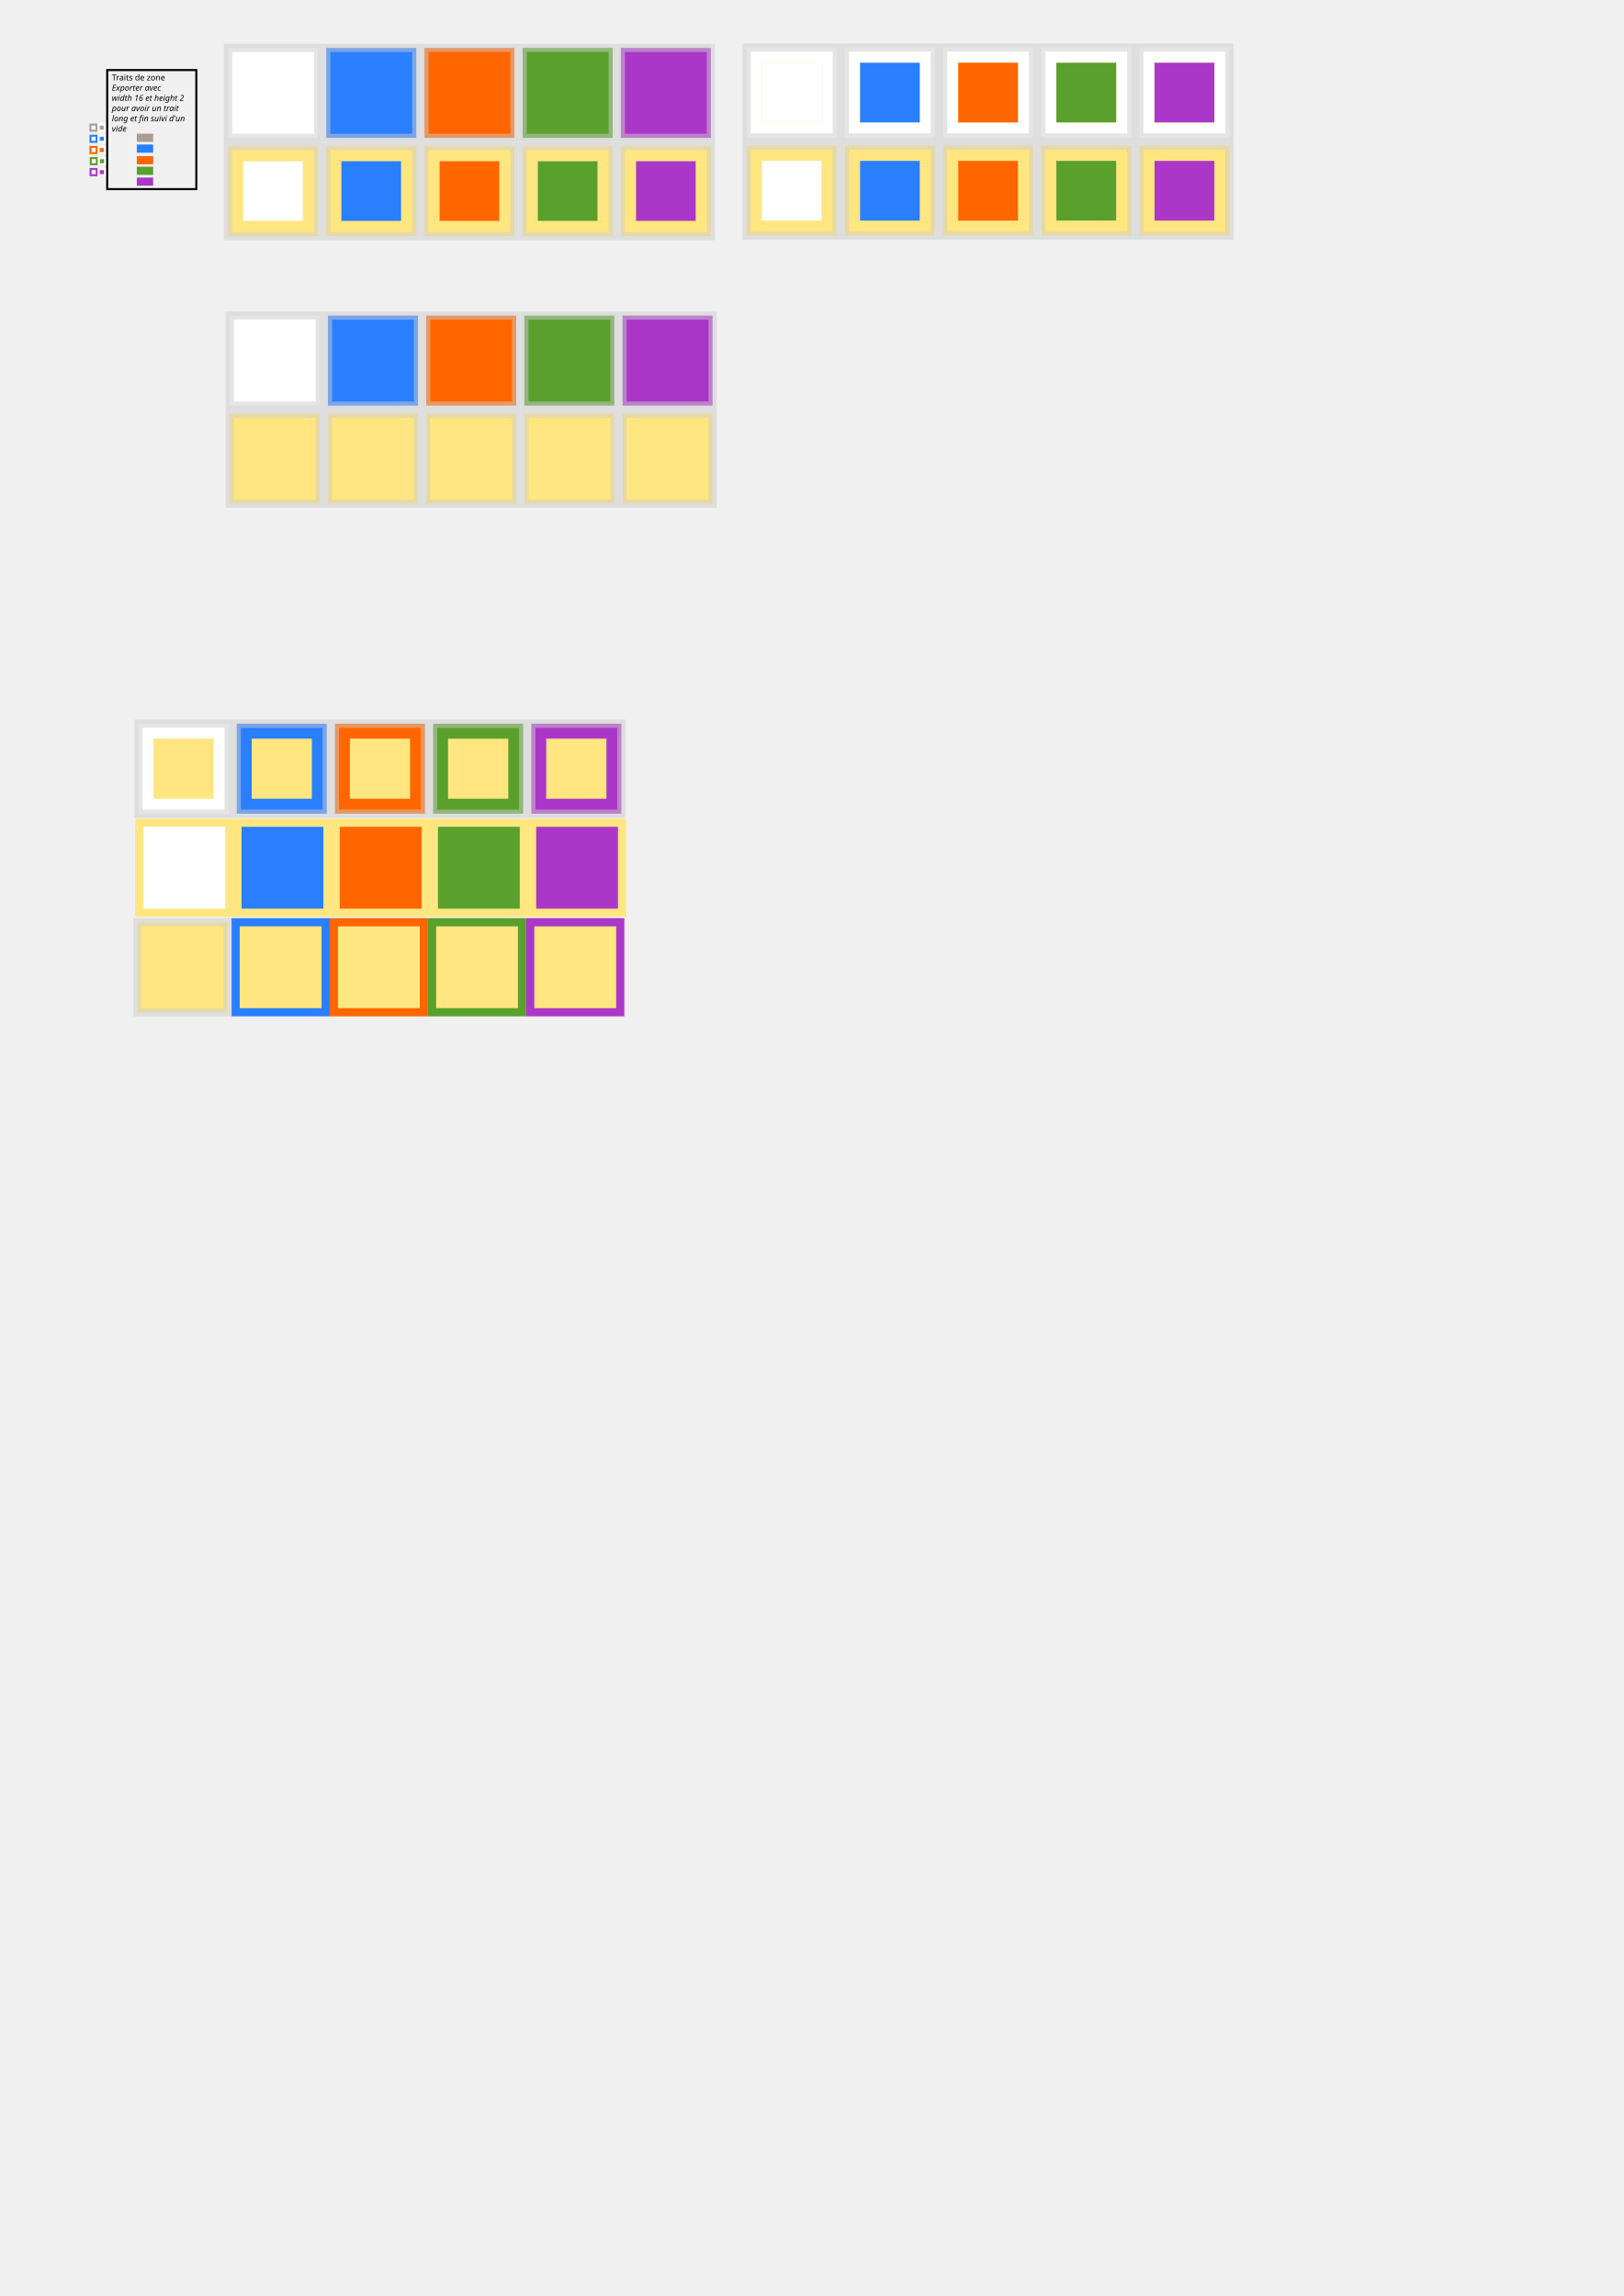
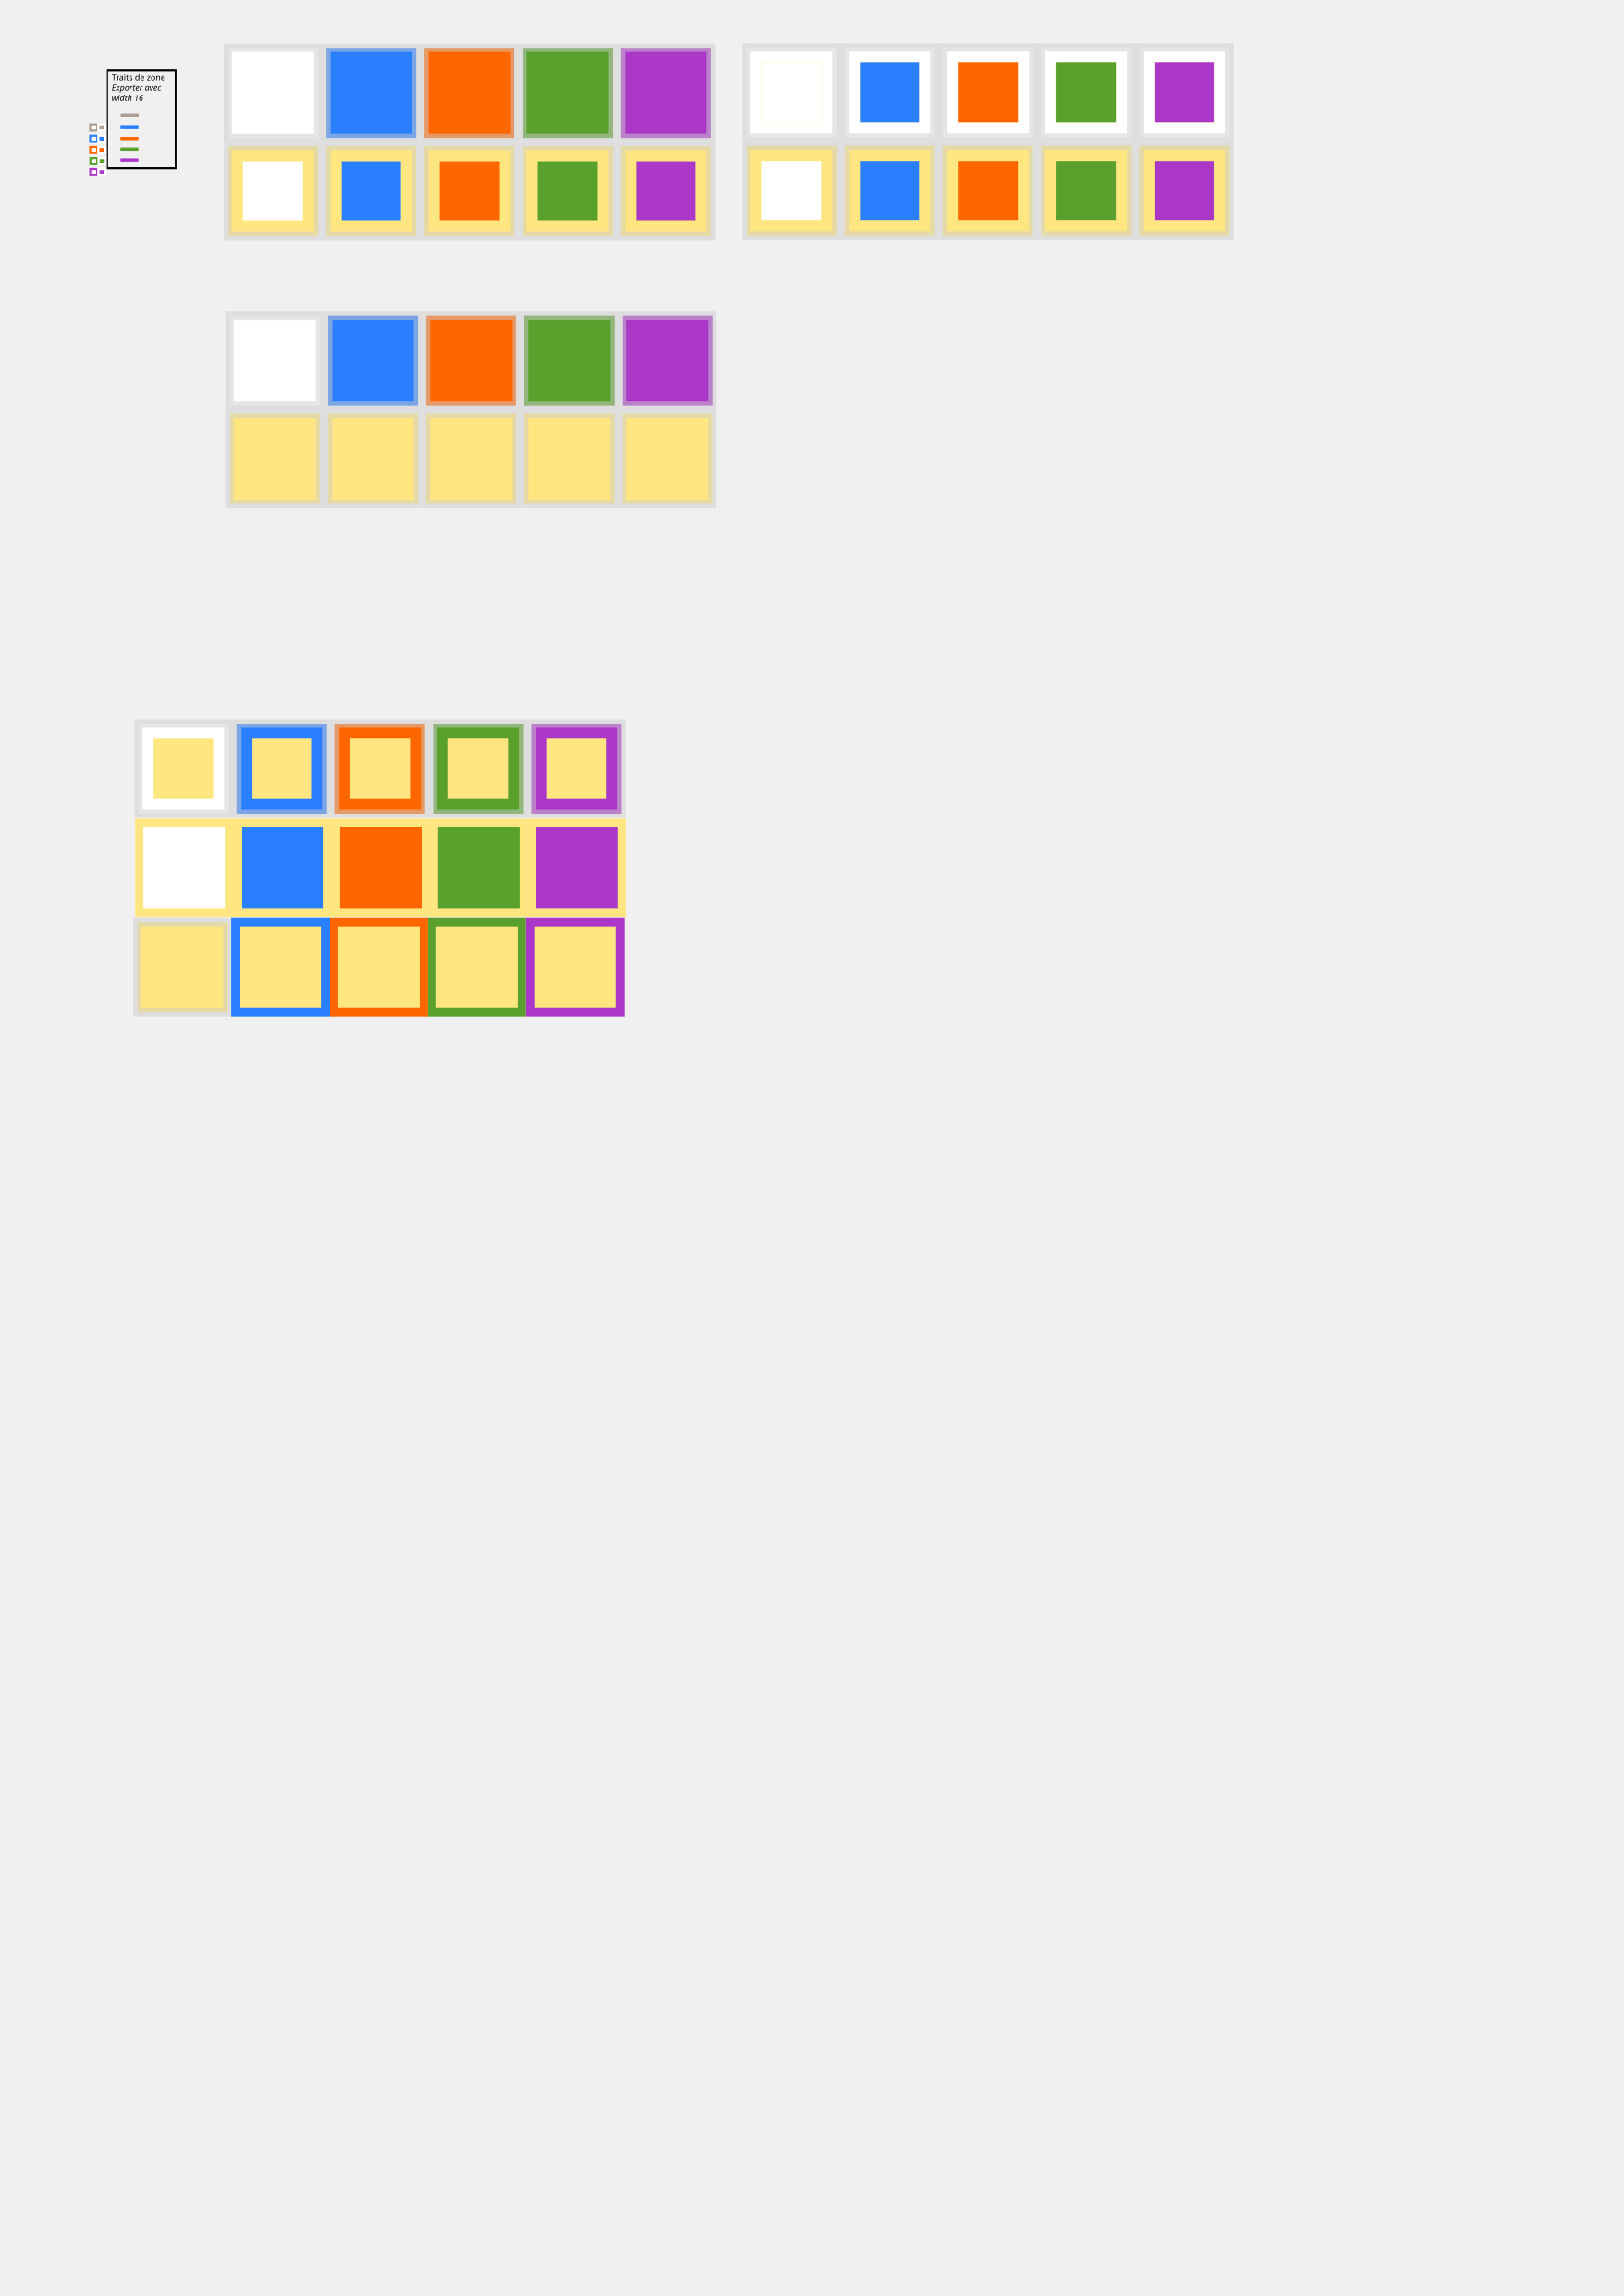
<svg xmlns="http://www.w3.org/2000/svg" width="210mm" height="297mm" id="svg2" version="1.1">
  <defs id="defs4" />
  <g id="layer1">
    <g id="g3773">
      <rect y="60.913" x="44.215" height="3" width="3" id="rect2985" style="fill:#ffffff;fill-opacity:1;stroke:#ac9d93;stroke-width:1;stroke-linecap:round;stroke-miterlimit:4;stroke-opacity:1;stroke-dasharray:none;stroke-dashoffset:0" />
      <rect y="60.913" x="48.215" height="3" width="3" id="rect2985-1" style="fill:#ac9d93;fill-opacity:1;stroke:#ffffff;stroke-width:1;stroke-linecap:round;stroke-miterlimit:4;stroke-opacity:1;stroke-dasharray:none;stroke-dashoffset:0" />
    </g>
    <g transform="translate(0.03049971,5.429567)" id="g3773-7">
      <rect y="60.913" x="44.215" height="3" width="3" id="rect2985-4" style="fill:#ffffff;fill-opacity:1;stroke:#2a7fff;stroke-width:1;stroke-linecap:round;stroke-miterlimit:4;stroke-opacity:1;stroke-dasharray:none;stroke-dashoffset:0" />
      <rect y="60.913" x="48.215" height="3" width="3" id="rect2985-1-0" style="fill:#2a7fff;fill-opacity:1;stroke:#ffffff;stroke-width:1;stroke-linecap:round;stroke-miterlimit:4;stroke-opacity:1;stroke-dasharray:none;stroke-dashoffset:0" />
    </g>
    <g transform="translate(0.00868731,10.93163)" id="g3773-9">
      <rect y="60.913" x="44.215" height="3" width="3" id="rect2985-48" style="fill:#ffffff;fill-opacity:1;stroke:#ff6600;stroke-width:1;stroke-linecap:round;stroke-miterlimit:4;stroke-opacity:1;stroke-dasharray:none;stroke-dashoffset:0" />
      <rect y="60.913" x="48.215" height="3" width="3" id="rect2985-1-8" style="fill:#ff6600;fill-opacity:1;stroke:#ffffff;stroke-width:1;stroke-linecap:round;stroke-miterlimit:4;stroke-opacity:1;stroke-dasharray:none;stroke-dashoffset:0" />
    </g>
    <g transform="translate(0.1426159,16.37806)" id="g3773-2">
      <rect y="60.913" x="44.215" height="3" width="3" id="rect2985-45" style="fill:#ffffff;fill-opacity:1;stroke:#5aa02c;stroke-width:1;stroke-linecap:round;stroke-miterlimit:4;stroke-opacity:1;stroke-dasharray:none;stroke-dashoffset:0" />
      <rect y="60.913" x="48.215" height="3" width="3" id="rect2985-1-5" style="fill:#5aa02c;fill-opacity:1;stroke:#ffffff;stroke-width:1;stroke-linecap:round;stroke-miterlimit:4;stroke-opacity:1;stroke-dasharray:none;stroke-dashoffset:0" />
    </g>
    <g transform="translate(0.05333017,21.73521)" id="g3773-1">
      <rect y="60.913" x="44.215" height="3" width="3" id="rect2985-7" style="fill:#ffffff;fill-opacity:1;stroke:#ab37c8;stroke-width:1;stroke-linecap:round;stroke-miterlimit:4;stroke-opacity:1;stroke-dasharray:none;stroke-dashoffset:0" />
      <rect y="60.913" x="48.215" height="3" width="3" id="rect2985-1-1" style="fill:#ab37c8;fill-opacity:1;stroke:#ffffff;stroke-width:1;stroke-linecap:round;stroke-miterlimit:4;stroke-opacity:1;stroke-dasharray:none;stroke-dashoffset:0" />
    </g>
    <g id="g3120" transform="translate(-45.33268,349.112)">
      <rect y="101.791" x="112.521" height="44" width="44" id="rect2985-60-7" style="fill:#ffe680;fill-opacity:1;stroke:#cbcbcb;stroke-width:4;stroke-linecap:round;stroke-miterlimit:4;stroke-opacity:0.502;stroke-dasharray:none;stroke-dashoffset:0" />
      <rect y="101.791" x="160.521" height="44" width="44" id="rect2985-60-1-4" style="fill:#ffe680;fill-opacity:1;stroke:#2a7fff;stroke-width:4;stroke-linecap:round;stroke-miterlimit:4;stroke-opacity:1;stroke-dasharray:none;stroke-dashoffset:0" />
      <rect y="101.791" x="208.521" height="44" width="44" id="rect2985-60-74-8" style="fill:#ffe680;fill-opacity:1;stroke:#ff6600;stroke-width:4;stroke-linecap:round;stroke-miterlimit:4;stroke-opacity:1;stroke-dasharray:none;stroke-dashoffset:0" />
      <rect y="101.791" x="256.521" height="44" width="44" id="rect2985-60-0-8" style="fill:#ffe680;fill-opacity:1;stroke:#5aa02c;stroke-width:4;stroke-linecap:round;stroke-miterlimit:4;stroke-opacity:1;stroke-dasharray:none;stroke-dashoffset:0" />
      <rect y="101.791" x="304.521" height="44" width="44" id="rect2985-60-9-2" style="fill:#ffe680;fill-opacity:1;stroke:#ab37c8;stroke-width:4;stroke-linecap:round;stroke-miterlimit:4;stroke-opacity:1;stroke-dasharray:none;stroke-dashoffset:0" />
    </g>
    <g id="g3113" transform="translate(-45.34477,414.7283)">
      <rect y="-12.495" x="113.429" height="44" width="44" id="rect2985-60-4" style="fill:#ffffff;fill-opacity:1;stroke:#ffe680;stroke-width:4;stroke-linecap:round;stroke-miterlimit:4;stroke-opacity:1;stroke-dasharray:none;stroke-dashoffset:0" />
      <rect y="-12.495" x="161.429" height="44" width="44" id="rect2985-60-1-5" style="fill:#2a7fff;fill-opacity:1;stroke:#ffe680;stroke-width:4;stroke-linecap:round;stroke-miterlimit:4;stroke-opacity:1;stroke-dasharray:none;stroke-dashoffset:0" />
      <rect y="-12.495" x="209.429" height="44" width="44" id="rect2985-60-74-5" style="fill:#ff6600;fill-opacity:1;stroke:#ffe680;stroke-width:4;stroke-linecap:round;stroke-miterlimit:4;stroke-opacity:1;stroke-dasharray:none;stroke-dashoffset:0" />
      <rect y="-12.495" x="257.429" height="44" width="44" id="rect2985-60-0-1" style="fill:#5aa02c;fill-opacity:1;stroke:#ffe680;stroke-width:4;stroke-linecap:round;stroke-miterlimit:4;stroke-opacity:1;stroke-dasharray:none;stroke-dashoffset:0" />
      <rect y="-12.495" x="305.429" height="44" width="44" id="rect2985-60-9-7" style="fill:#ab37c8;fill-opacity:1;stroke:#ffe680;stroke-width:4;stroke-linecap:round;stroke-miterlimit:4;stroke-opacity:1;stroke-dasharray:none;stroke-dashoffset:0" />
    </g>
    <g id="g3106-1" transform="translate(-45.16321,307.8579)">
      <rect y="45.969" x="112.89" height="44" width="44" id="rect2985-60-15" style="fill:#ffffff;fill-opacity:1;stroke:#cbcbcb;stroke-width:4;stroke-linecap:round;stroke-miterlimit:4;stroke-opacity:0.502;stroke-dasharray:none;stroke-dashoffset:0" />
      <rect y="45.969" x="160.89" height="44" width="44" id="rect2985-60-1-2" style="fill:#2a7fff;fill-opacity:1;stroke:#cbcbcb;stroke-width:4;stroke-linecap:round;stroke-miterlimit:4;stroke-opacity:0.502;stroke-dasharray:none;stroke-dashoffset:0" />
      <rect y="45.969" x="208.89" height="44" width="44" id="rect2985-60-74-7" style="fill:#ff6600;fill-opacity:1;stroke:#cbcbcb;stroke-width:4;stroke-linecap:round;stroke-miterlimit:4;stroke-opacity:0.502;stroke-dasharray:none;stroke-dashoffset:0" />
      <rect y="45.969" x="256.89" height="44" width="44" id="rect2985-60-0-6" style="fill:#5aa02c;fill-opacity:1;stroke:#cbcbcb;stroke-width:4;stroke-linecap:round;stroke-miterlimit:4;stroke-opacity:0.502;stroke-dasharray:none;stroke-dashoffset:0" />
      <rect y="45.969" x="304.89" height="44" width="44" id="rect2985-60-9-1" style="fill:#ab37c8;fill-opacity:1;stroke:#cbcbcb;stroke-width:4;stroke-linecap:round;stroke-miterlimit:4;stroke-opacity:0.502;stroke-dasharray:none;stroke-dashoffset:0" />
    </g>
    <rect style="fill:#ffe680;fill-opacity:1;stroke:#ffe680;stroke-width:0.1;stroke-linecap:round;stroke-miterlimit:4;stroke-opacity:1;stroke-dasharray:none;stroke-dashoffset:0" id="rect3160" width="29.286" height="29.286" x="75.084" y="361.184" />
    <rect style="fill:#ffe680;fill-opacity:1;stroke:#ffe680;stroke-width:0.1;stroke-linecap:round;stroke-miterlimit:4;stroke-opacity:1;stroke-dasharray:none;stroke-dashoffset:0" id="rect3160-4" width="29.286" height="29.286" x="123.084" y="361.184" />
    <rect style="fill:#ffe680;fill-opacity:1;stroke:#ffe680;stroke-width:0.1;stroke-linecap:round;stroke-miterlimit:4;stroke-opacity:1;stroke-dasharray:none;stroke-dashoffset:0" id="rect3160-2" width="29.286" height="29.286" x="171.084" y="361.184" />
    <rect style="fill:#ffe680;fill-opacity:1;stroke:#ffe680;stroke-width:0.1;stroke-linecap:round;stroke-miterlimit:4;stroke-opacity:1;stroke-dasharray:none;stroke-dashoffset:0" id="rect3160-3" width="29.286" height="29.286" x="219.084" y="361.184" />
    <rect style="fill:#ffe680;fill-opacity:1;stroke:#ffe680;stroke-width:0.1;stroke-linecap:round;stroke-miterlimit:4;stroke-opacity:1;stroke-dasharray:none;stroke-dashoffset:0" id="rect3160-22" width="29.286" height="29.286" x="267.084" y="361.184" />
    <g id="g3479">
      <g transform="translate(-1.411933,-22.54998)" id="g3106">
        <rect style="fill:#ffffff;fill-opacity:1;stroke:#cbcbcb;stroke-width:4;stroke-linecap:round;stroke-miterlimit:4;stroke-opacity:0.502;stroke-dasharray:none;stroke-dashoffset:0" id="rect2985-60" width="44" height="44" x="112.89" y="45.969" />
        <rect style="fill:#2a7fff;fill-opacity:1;stroke:#cbcbcb;stroke-width:4;stroke-linecap:round;stroke-miterlimit:4;stroke-opacity:0.502;stroke-dasharray:none;stroke-dashoffset:0" id="rect2985-60-1" width="44" height="44" x="160.89" y="45.969" />
        <rect style="fill:#ff6600;fill-opacity:1;stroke:#cbcbcb;stroke-width:4;stroke-linecap:round;stroke-miterlimit:4;stroke-opacity:0.502;stroke-dasharray:none;stroke-dashoffset:0" id="rect2985-60-74" width="44" height="44" x="208.89" y="45.969" />
        <rect style="fill:#5aa02c;fill-opacity:1;stroke:#cbcbcb;stroke-width:4;stroke-linecap:round;stroke-miterlimit:4;stroke-opacity:0.502;stroke-dasharray:none;stroke-dashoffset:0" id="rect2985-60-0" width="44" height="44" x="256.89" y="45.969" />
        <rect style="fill:#ab37c8;fill-opacity:1;stroke:#cbcbcb;stroke-width:4;stroke-linecap:round;stroke-miterlimit:4;stroke-opacity:0.502;stroke-dasharray:none;stroke-dashoffset:0" id="rect2985-60-9" width="44" height="44" x="304.89" y="45.969" />
      </g>
      <g transform="translate(-2.352017,83.53389)" id="g3249">
        <g id="g3106-1-1" transform="translate(0.9400838,-58.08377)" style="fill:#ffe680;fill-opacity:1">
          <rect y="45.969" x="112.89" height="44" width="44" id="rect2985-60-15-6" style="fill:#ffe680;fill-opacity:1;stroke:#cbcbcb;stroke-width:4;stroke-linecap:round;stroke-miterlimit:4;stroke-opacity:0.502;stroke-dasharray:none;stroke-dashoffset:0" />
          <rect y="45.969" x="160.89" height="44" width="44" id="rect2985-60-1-2-8" style="fill:#ffe680;fill-opacity:1;stroke:#cbcbcb;stroke-width:4;stroke-linecap:round;stroke-miterlimit:4;stroke-opacity:0.502;stroke-dasharray:none;stroke-dashoffset:0" />
          <rect y="45.969" x="208.89" height="44" width="44" id="rect2985-60-74-7-5" style="fill:#ffe680;fill-opacity:1;stroke:#cbcbcb;stroke-width:4;stroke-linecap:round;stroke-miterlimit:4;stroke-opacity:0.502;stroke-dasharray:none;stroke-dashoffset:0" />
          <rect y="45.969" x="256.89" height="44" width="44" id="rect2985-60-0-6-7" style="fill:#ffe680;fill-opacity:1;stroke:#cbcbcb;stroke-width:4;stroke-linecap:round;stroke-miterlimit:4;stroke-opacity:0.502;stroke-dasharray:none;stroke-dashoffset:0" />
          <rect y="45.969" x="304.89" height="44" width="44" id="rect2985-60-9-1-6" style="fill:#ffe680;fill-opacity:1;stroke:#cbcbcb;stroke-width:4;stroke-linecap:round;stroke-miterlimit:4;stroke-opacity:0.502;stroke-dasharray:none;stroke-dashoffset:0" />
        </g>
        <rect style="fill:#ffffff;fill-opacity:1;stroke:#ffe680;stroke-width:0.1;stroke-linecap:round;stroke-miterlimit:4;stroke-opacity:1;stroke-dasharray:none;stroke-dashoffset:0" id="rect3160-1" width="29.286" height="29.286" x="121.187" y="-4.758" />
        <rect style="fill:#2a7fff;fill-opacity:1;stroke:#ffe680;stroke-width:0.1;stroke-linecap:round;stroke-miterlimit:4;stroke-opacity:1;stroke-dasharray:none;stroke-dashoffset:0" id="rect3160-4-8" width="29.286" height="29.286" x="169.187" y="-4.758" />
        <rect style="fill:#ff6600;fill-opacity:1;stroke:#ffe680;stroke-width:0.1;stroke-linecap:round;stroke-miterlimit:4;stroke-opacity:1;stroke-dasharray:none;stroke-dashoffset:0" id="rect3160-2-9" width="29.286" height="29.286" x="217.187" y="-4.758" />
        <rect style="fill:#5aa02c;fill-opacity:1;stroke:#ffe680;stroke-width:0.1;stroke-linecap:round;stroke-miterlimit:4;stroke-opacity:1;stroke-dasharray:none;stroke-dashoffset:0" id="rect3160-3-2" width="29.286" height="29.286" x="265.187" y="-4.758" />
        <rect style="fill:#ab37c8;fill-opacity:1;stroke:#ffe680;stroke-width:0.1;stroke-linecap:round;stroke-miterlimit:4;stroke-opacity:1;stroke-dasharray:none;stroke-dashoffset:0" id="rect3160-22-7" width="29.286" height="29.286" x="313.187" y="-4.758" />
      </g>
    </g>
    <g id="g3513">
      <g transform="translate(251.1497,35.35654)" id="g3249-9">
        <g id="g3106-1-1-5" transform="translate(0.9400838,-58.08377)" style="fill:#ffe680;fill-opacity:1">
          <rect y="45.969" x="112.89" height="44" width="44" id="rect2985-60-15-6-4" style="fill:#ffffff;fill-opacity:1;stroke:#cbcbcb;stroke-width:4;stroke-linecap:round;stroke-miterlimit:4;stroke-opacity:0.502;stroke-dasharray:none;stroke-dashoffset:0" />
          <rect y="45.969" x="160.89" height="44" width="44" id="rect2985-60-1-2-8-3" style="fill:#ffffff;fill-opacity:1;stroke:#cbcbcb;stroke-width:4;stroke-linecap:round;stroke-miterlimit:4;stroke-opacity:0.502;stroke-dasharray:none;stroke-dashoffset:0" />
          <rect y="45.969" x="208.89" height="44" width="44" id="rect2985-60-74-7-5-1" style="fill:#ffffff;fill-opacity:1;stroke:#cbcbcb;stroke-width:4;stroke-linecap:round;stroke-miterlimit:4;stroke-opacity:0.502;stroke-dasharray:none;stroke-dashoffset:0" />
          <rect y="45.969" x="256.89" height="44" width="44" id="rect2985-60-0-6-7-2" style="fill:#ffffff;fill-opacity:1;stroke:#cbcbcb;stroke-width:4;stroke-linecap:round;stroke-miterlimit:4;stroke-opacity:0.502;stroke-dasharray:none;stroke-dashoffset:0" />
          <rect y="45.969" x="304.89" height="44" width="44" id="rect2985-60-9-1-6-3" style="fill:#ffffff;fill-opacity:1;stroke:#cbcbcb;stroke-width:4;stroke-linecap:round;stroke-miterlimit:4;stroke-opacity:0.502;stroke-dasharray:none;stroke-dashoffset:0" />
        </g>
        <rect style="fill:#ffffff;fill-opacity:1;stroke:#ffe680;stroke-width:0.1;stroke-linecap:round;stroke-miterlimit:4;stroke-opacity:1;stroke-dasharray:none;stroke-dashoffset:0" id="rect3160-1-3" width="29.286" height="29.286" x="121.187" y="-4.758" />
        <rect style="fill:#2a7fff;fill-opacity:1;stroke:#ffe680;stroke-width:0.1;stroke-linecap:round;stroke-miterlimit:4;stroke-opacity:1;stroke-dasharray:none;stroke-dashoffset:0" id="rect3160-4-8-4" width="29.286" height="29.286" x="169.187" y="-4.758" />
        <rect style="fill:#ff6600;fill-opacity:1;stroke:#ffe680;stroke-width:0.1;stroke-linecap:round;stroke-miterlimit:4;stroke-opacity:1;stroke-dasharray:none;stroke-dashoffset:0" id="rect3160-2-9-1" width="29.286" height="29.286" x="217.187" y="-4.758" />
        <rect style="fill:#5aa02c;fill-opacity:1;stroke:#ffe680;stroke-width:0.1;stroke-linecap:round;stroke-miterlimit:4;stroke-opacity:1;stroke-dasharray:none;stroke-dashoffset:0" id="rect3160-3-2-1" width="29.286" height="29.286" x="265.187" y="-4.758" />
        <rect style="fill:#ab37c8;fill-opacity:1;stroke:#ffe680;stroke-width:0.1;stroke-linecap:round;stroke-miterlimit:4;stroke-opacity:1;stroke-dasharray:none;stroke-dashoffset:0" id="rect3160-22-7-3" width="29.286" height="29.286" x="313.187" y="-4.758" />
      </g>
      <g transform="translate(251.1497,83.35664)" id="g3249-8">
        <g id="g3106-1-1-7" transform="translate(0.9400838,-58.08377)" style="fill:#ffe680;fill-opacity:1">
          <rect y="45.969" x="112.89" height="44" width="44" id="rect2985-60-15-6-42" style="fill:#ffe680;fill-opacity:1;stroke:#cbcbcb;stroke-width:4;stroke-linecap:round;stroke-miterlimit:4;stroke-opacity:0.502;stroke-dasharray:none;stroke-dashoffset:0" />
          <rect y="45.969" x="160.89" height="44" width="44" id="rect2985-60-1-2-8-7" style="fill:#ffe680;fill-opacity:1;stroke:#cbcbcb;stroke-width:4;stroke-linecap:round;stroke-miterlimit:4;stroke-opacity:0.502;stroke-dasharray:none;stroke-dashoffset:0" />
          <rect y="45.969" x="208.89" height="44" width="44" id="rect2985-60-74-7-5-7" style="fill:#ffe680;fill-opacity:1;stroke:#cbcbcb;stroke-width:4;stroke-linecap:round;stroke-miterlimit:4;stroke-opacity:0.502;stroke-dasharray:none;stroke-dashoffset:0" />
          <rect y="45.969" x="256.89" height="44" width="44" id="rect2985-60-0-6-7-9" style="fill:#ffe680;fill-opacity:1;stroke:#cbcbcb;stroke-width:4;stroke-linecap:round;stroke-miterlimit:4;stroke-opacity:0.502;stroke-dasharray:none;stroke-dashoffset:0" />
          <rect y="45.969" x="304.89" height="44" width="44" id="rect2985-60-9-1-6-31" style="fill:#ffe680;fill-opacity:1;stroke:#cbcbcb;stroke-width:4;stroke-linecap:round;stroke-miterlimit:4;stroke-opacity:0.502;stroke-dasharray:none;stroke-dashoffset:0" />
        </g>
        <rect style="fill:#ffffff;fill-opacity:1;stroke:#ffe680;stroke-width:0.1;stroke-linecap:round;stroke-miterlimit:4;stroke-opacity:1;stroke-dasharray:none;stroke-dashoffset:0" id="rect3160-1-9" width="29.286" height="29.286" x="121.187" y="-4.758" />
        <rect style="fill:#2a7fff;fill-opacity:1;stroke:#ffe680;stroke-width:0.1;stroke-linecap:round;stroke-miterlimit:4;stroke-opacity:1;stroke-dasharray:none;stroke-dashoffset:0" id="rect3160-4-8-8" width="29.286" height="29.286" x="169.187" y="-4.758" />
        <rect style="fill:#ff6600;fill-opacity:1;stroke:#ffe680;stroke-width:0.1;stroke-linecap:round;stroke-miterlimit:4;stroke-opacity:1;stroke-dasharray:none;stroke-dashoffset:0" id="rect3160-2-9-6" width="29.286" height="29.286" x="217.187" y="-4.758" />
        <rect style="fill:#5aa02c;fill-opacity:1;stroke:#ffe680;stroke-width:0.1;stroke-linecap:round;stroke-miterlimit:4;stroke-opacity:1;stroke-dasharray:none;stroke-dashoffset:0" id="rect3160-3-2-5" width="29.286" height="29.286" x="265.187" y="-4.758" />
        <rect style="fill:#ab37c8;fill-opacity:1;stroke:#ffe680;stroke-width:0.1;stroke-linecap:round;stroke-miterlimit:4;stroke-opacity:1;stroke-dasharray:none;stroke-dashoffset:0" id="rect3160-22-7-0" width="29.286" height="29.286" x="313.187" y="-4.758" />
      </g>
    </g>
    <g id="g3499" transform="translate(16.16244,-4.04061)">
      <g transform="translate(-16.73754,112.3705)" id="g3106-6">
        <rect style="fill:#ffffff;fill-opacity:1;stroke:#cbcbcb;stroke-width:4;stroke-linecap:round;stroke-miterlimit:4;stroke-opacity:0.502;stroke-dasharray:none;stroke-dashoffset:0" id="rect2985-60-18" width="44" height="44" x="112.89" y="45.969" />
        <rect style="fill:#2a7fff;fill-opacity:1;stroke:#cbcbcb;stroke-width:4;stroke-linecap:round;stroke-miterlimit:4;stroke-opacity:0.502;stroke-dasharray:none;stroke-dashoffset:0" id="rect2985-60-1-49" width="44" height="44" x="160.89" y="45.969" />
        <rect style="fill:#ff6600;fill-opacity:1;stroke:#cbcbcb;stroke-width:4;stroke-linecap:round;stroke-miterlimit:4;stroke-opacity:0.502;stroke-dasharray:none;stroke-dashoffset:0" id="rect2985-60-74-6" width="44" height="44" x="208.89" y="45.969" />
        <rect style="fill:#5aa02c;fill-opacity:1;stroke:#cbcbcb;stroke-width:4;stroke-linecap:round;stroke-miterlimit:4;stroke-opacity:0.502;stroke-dasharray:none;stroke-dashoffset:0" id="rect2985-60-0-3" width="44" height="44" x="256.89" y="45.969" />
        <rect style="fill:#ab37c8;fill-opacity:1;stroke:#cbcbcb;stroke-width:4;stroke-linecap:round;stroke-miterlimit:4;stroke-opacity:0.502;stroke-dasharray:none;stroke-dashoffset:0" id="rect2985-60-9-78" width="44" height="44" x="304.89" y="45.969" />
      </g>
      <g style="fill:#ffe680;fill-opacity:1" transform="translate(-16.73754,160.3706)" id="g3106-8">
        <rect style="fill:#ffe680;fill-opacity:1;stroke:#cbcbcb;stroke-width:4;stroke-linecap:round;stroke-miterlimit:4;stroke-opacity:0.502;stroke-dasharray:none;stroke-dashoffset:0" id="rect2985-60-2" width="44" height="44" x="112.89" y="45.969" />
        <rect style="fill:#ffe680;fill-opacity:1;stroke:#cbcbcb;stroke-width:4;stroke-linecap:round;stroke-miterlimit:4;stroke-opacity:0.502;stroke-dasharray:none;stroke-dashoffset:0" id="rect2985-60-1-9" width="44" height="44" x="160.89" y="45.969" />
        <rect style="fill:#ffe680;fill-opacity:1;stroke:#cbcbcb;stroke-width:4;stroke-linecap:round;stroke-miterlimit:4;stroke-opacity:0.502;stroke-dasharray:none;stroke-dashoffset:0" id="rect2985-60-74-1" width="44" height="44" x="208.89" y="45.969" />
        <rect style="fill:#ffe680;fill-opacity:1;stroke:#cbcbcb;stroke-width:4;stroke-linecap:round;stroke-miterlimit:4;stroke-opacity:0.502;stroke-dasharray:none;stroke-dashoffset:0" id="rect2985-60-0-35" width="44" height="44" x="256.89" y="45.969" />
        <rect style="fill:#ffe680;fill-opacity:1;stroke:#cbcbcb;stroke-width:4;stroke-linecap:round;stroke-miterlimit:4;stroke-opacity:0.502;stroke-dasharray:none;stroke-dashoffset:0" id="rect2985-60-9-9" width="44" height="44" x="304.89" y="45.969" />
      </g>
    </g>
-     <g id="g3097" transform="translate(11.76071,5.555839)" style="fill:#ac9d93;fill-opacity:1;stroke:#ac9d93;stroke-opacity:1">
-       <rect y="60.297" x="55.617" height="3" width="7" id="rect3077" style="fill:#ac9d93;fill-opacity:1;stroke:#ac9d93;stroke-width:1;stroke-linecap:round;stroke-miterlimit:4;stroke-opacity:1;stroke-dasharray:none;stroke-dashoffset:0" />
+     <g id="g3097" transform="matrix(1,0,0,0.3333333,4.310838,35.63173)" style="fill:#ac9d93;fill-opacity:1;stroke:#ac9d93;stroke-width:1.732;stroke-opacity:1">
+       <rect y="60.297" x="55.617" height="3" width="7" id="rect3077" style="fill:#ac9d93;fill-opacity:1;stroke:#ac9d93;stroke-width:1.732;stroke-linecap:round;stroke-miterlimit:4;stroke-opacity:1;stroke-dasharray:none;stroke-dashoffset:0" />
    </g>
-     <g transform="translate(11.76071,10.84391)" id="g3097-7" style="fill:#2a7fff;fill-opacity:1;stroke:#2a7fff;stroke-opacity:1">
-       <rect y="60.297" x="55.617" height="3" width="7" id="rect3077-4" style="fill:#2a7fff;fill-opacity:1;stroke:#2a7fff;stroke-width:1;stroke-linecap:round;stroke-miterlimit:4;stroke-opacity:1;stroke-dasharray:none;stroke-dashoffset:0" />
+     <g transform="matrix(1,0,0,0.3333333,4.184569,41.42488)" id="g3097-7" style="fill:#2a7fff;fill-opacity:1;stroke:#2a7fff;stroke-width:1.732;stroke-opacity:1">
+       <rect y="60.297" x="55.617" height="3" width="7" id="rect3077-4" style="fill:#2a7fff;fill-opacity:1;stroke:#2a7fff;stroke-width:1.732;stroke-linecap:round;stroke-miterlimit:4;stroke-opacity:1;stroke-dasharray:none;stroke-dashoffset:0" />
    </g>
-     <g transform="translate(11.76071,16.52602)" id="g3097-9" style="fill:#ff6600;fill-opacity:1;stroke:#ff6600;stroke-opacity:1">
-       <rect y="60.297" x="55.617" height="3" width="7" id="rect3077-48" style="fill:#ff6600;fill-opacity:1;stroke:#ff6600;stroke-width:1;stroke-linecap:round;stroke-miterlimit:4;stroke-opacity:1;stroke-dasharray:none;stroke-dashoffset:0" />
+     <g transform="matrix(1,0,0,0.3333333,4.184569,47.10698)" id="g3097-9" style="fill:#ff6600;fill-opacity:1;stroke:#ff6600;stroke-width:1.732;stroke-opacity:1">
+       <rect y="60.297" x="55.617" height="3" width="7" id="rect3077-48" style="fill:#ff6600;fill-opacity:1;stroke:#ff6600;stroke-width:1.732;stroke-linecap:round;stroke-miterlimit:4;stroke-opacity:1;stroke-dasharray:none;stroke-dashoffset:0" />
    </g>
-     <g transform="translate(11.76071,21.70305)" id="g3097-2" style="fill:#5aa02c;fill-opacity:1;stroke:#5aa02c;stroke-opacity:1">
-       <rect y="60.297" x="55.617" height="3" width="7" id="rect3077-45" style="fill:#5aa02c;fill-opacity:1;stroke:#5aa02c;stroke-width:1;stroke-linecap:round;stroke-miterlimit:4;stroke-opacity:1;stroke-dasharray:none;stroke-dashoffset:0" />
+     <g transform="matrix(1,0,0,0.3333333,4.184569,52.28401)" id="g3097-2" style="fill:#5aa02c;fill-opacity:1;stroke:#5aa02c;stroke-width:1.732;stroke-opacity:1">
+       <rect y="60.297" x="55.617" height="3" width="7" id="rect3077-45" style="fill:#5aa02c;fill-opacity:1;stroke:#5aa02c;stroke-width:1.732;stroke-linecap:round;stroke-miterlimit:4;stroke-opacity:1;stroke-dasharray:none;stroke-dashoffset:0" />
    </g>
-     <g transform="translate(11.76071,27.00635)" id="g3097-1" style="fill:#ab37c8;fill-opacity:1;stroke:#ab37c8;stroke-opacity:1">
-       <rect y="60.297" x="55.617" height="3" width="7" id="rect3077-7" style="fill:#ab37c8;fill-opacity:1;stroke:#ab37c8;stroke-width:1;stroke-linecap:round;stroke-miterlimit:4;stroke-opacity:1;stroke-dasharray:none;stroke-dashoffset:0" />
+     <g transform="matrix(1,0,0,0.3333333,4.184569,57.58731)" id="g3097-1" style="fill:#ab37c8;fill-opacity:1;stroke:#ab37c8;stroke-width:1.732;stroke-opacity:1">
+       <rect y="60.297" x="55.617" height="3" width="7" id="rect3077-7" style="fill:#ab37c8;fill-opacity:1;stroke:#ab37c8;stroke-width:1.732;stroke-linecap:round;stroke-miterlimit:4;stroke-opacity:1;stroke-dasharray:none;stroke-dashoffset:0" />
    </g>
    <text xml:space="preserve" style="font-size:4px;font-style:normal;font-weight:normal;line-height:125%;letter-spacing:0px;word-spacing:0px;fill:#000000;fill-opacity:1;stroke:none;font-family:Sans" x="54.675" y="39.305" id="text3158">
      <tspan x="54.675" y="39.305" id="tspan3162">Traits de zone</tspan>
      <tspan x="54.675" y="44.305" id="tspan3180" style="font-style:italic">Exporter avec</tspan>
-       <tspan x="54.675" y="49.305" id="tspan3168" style="font-style:italic">width 16 et height 2</tspan>
-       <tspan x="54.675" y="54.305" id="tspan3172" style="font-style:italic">pour avoir un trait</tspan>
-       <tspan x="54.675" y="59.305" id="tspan3174" style="font-style:italic">long et fin suivi d'un</tspan>
-       <tspan x="54.675" y="64.305" id="tspan3176" style="font-style:italic">vide</tspan>
+       <tspan x="54.675" y="49.305" id="tspan3176" style="font-style:italic">width 16</tspan>
    </text>
-     <rect style="fill:none;stroke:#000000" id="rect3178" width="43.563" height="58.21" x="52.402" y="34.255" />
+     <rect style="fill:none;stroke:#000000;stroke-width:1" id="rect3178" width="33.714" height="47.982" x="52.402" y="34.255" />
  </g>
</svg>
